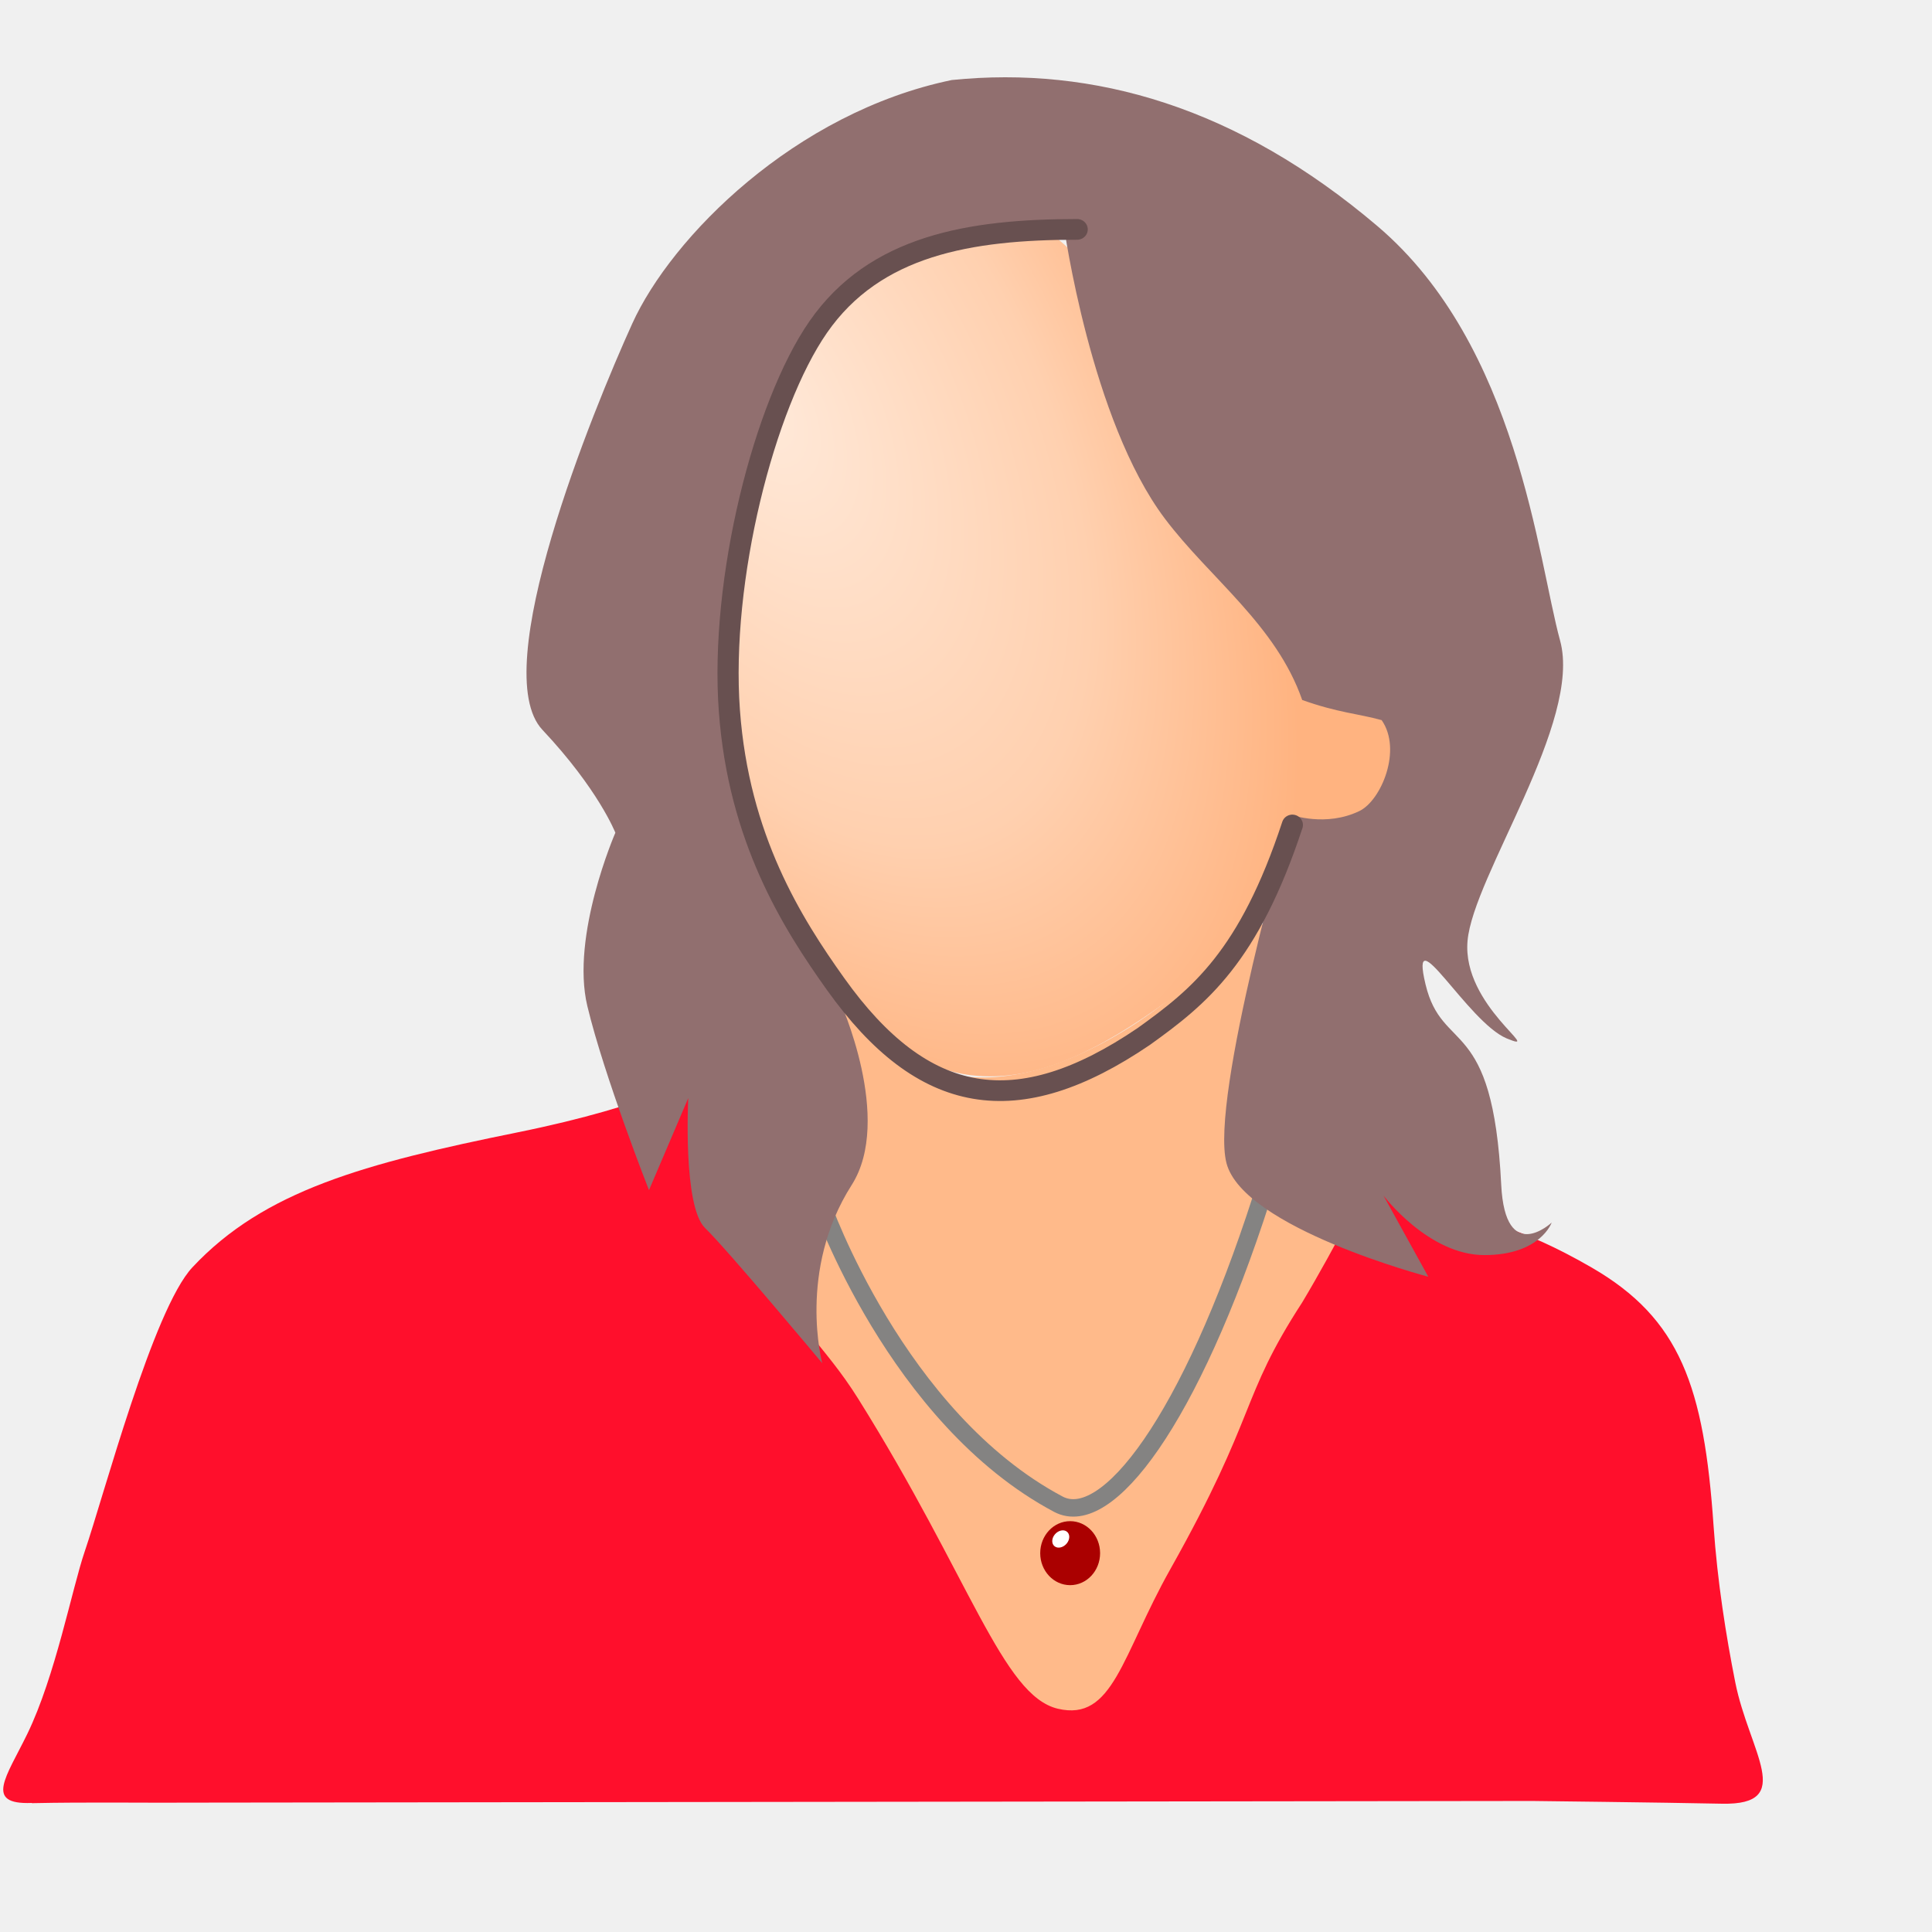
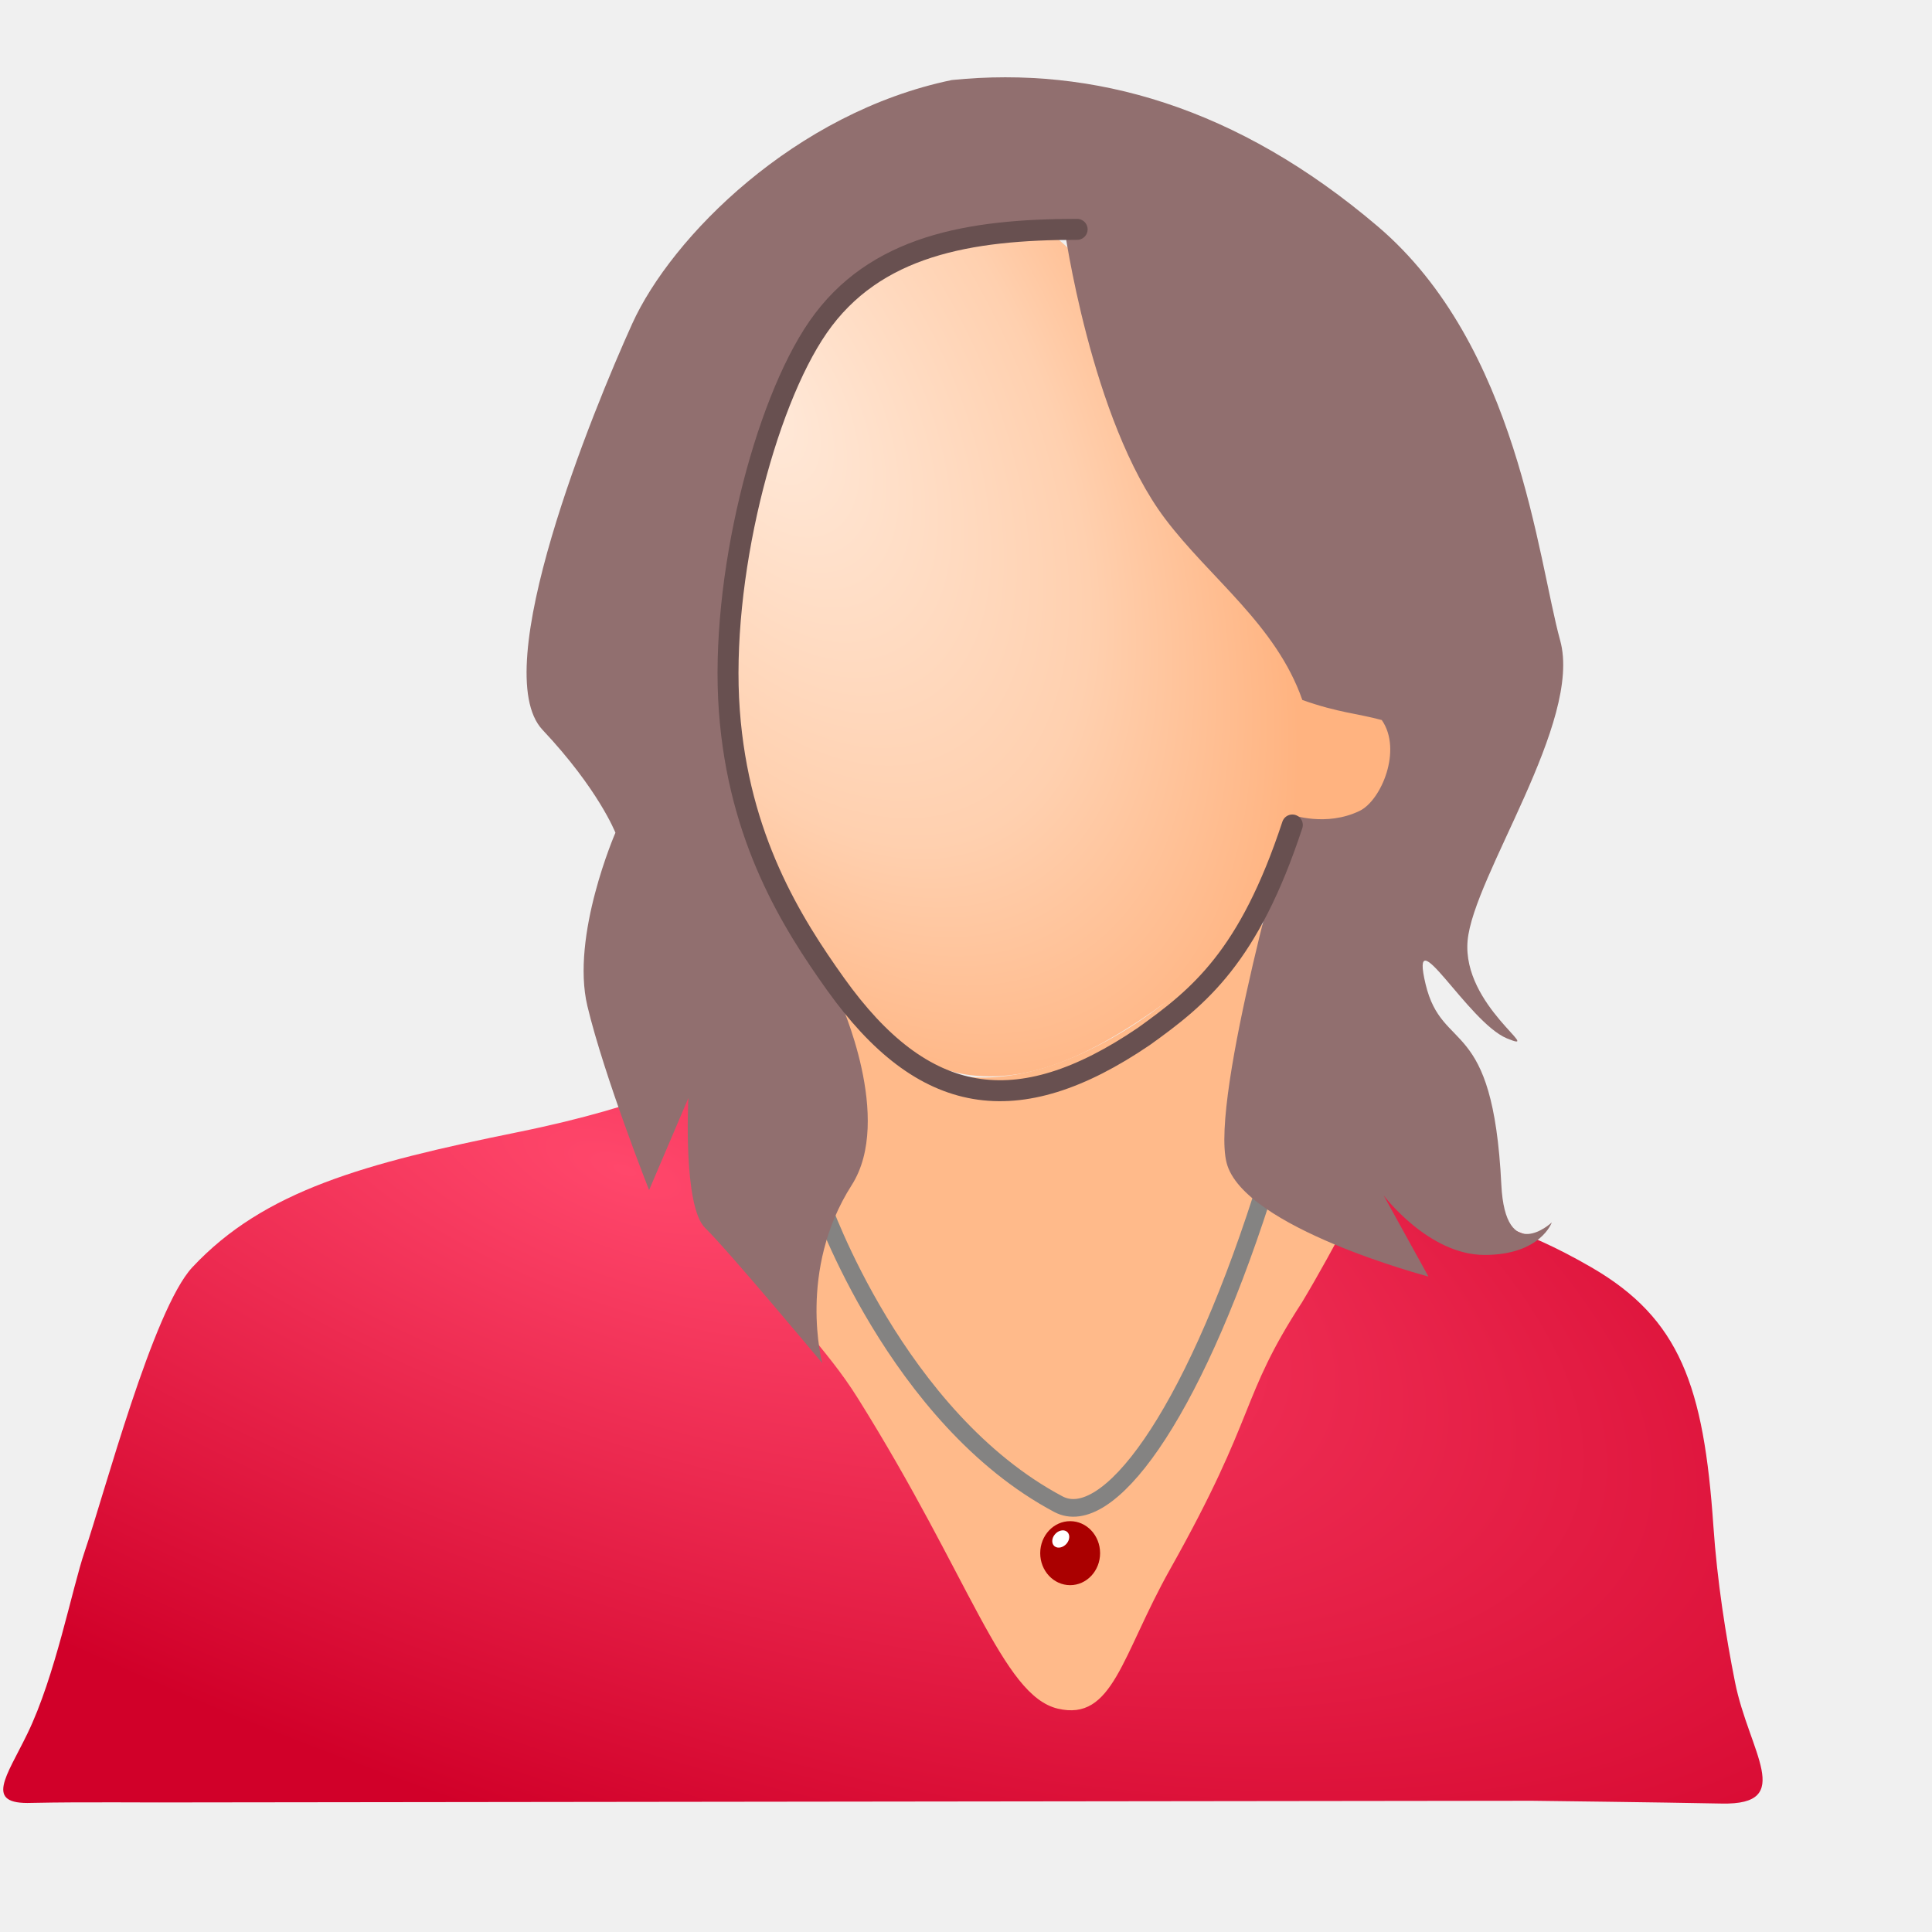
<svg xmlns="http://www.w3.org/2000/svg" xmlns:xlink="http://www.w3.org/1999/xlink" width="100" height="100" viewBox="0 0 26.458 26.458" version="1.1" id="svg2787">
  <defs id="defs2784">
+     <linearGradient id="linearGradient127555">
+       <stop style="stop-color:#ff476b;stop-opacity:1;" offset="0" id="stop127551" />
+       <stop style="stop-color:#d10029;stop-opacity:1;" offset="1" id="stop127553" />
+     </linearGradient>
    <radialGradient xlink:href="#linearGradient15505" id="radialGradient52129-9-6" cx="76.809" cy="-0.699" fx="76.809" fy="-0.699" r="8.034" gradientTransform="matrix(1.13596,1.652974,-1.485476,1.020852,-70.69832,-120.2656)" gradientUnits="userSpaceOnUse" />
    <linearGradient id="linearGradient15505">
      <stop style="stop-color:#fffae2;stop-opacity:1;" offset="0" id="stop15495" />
      <stop style="stop-color:#fff7ce;stop-opacity:1;" offset="0.115" id="stop15497" />
      <stop style="stop-color:#ff4f9d;stop-opacity:1;" offset="0.408" id="stop15499" />
      <stop style="stop-color:#ff2158;stop-opacity:1;" offset="0.762" id="stop15501" />
      <stop style="stop-color:#ff0515;stop-opacity:1;" offset="1" id="stop15503" />
    </linearGradient>
    <linearGradient xlink:href="#linearGradient29522" id="linearGradient31309" gradientUnits="userSpaceOnUse" gradientTransform="matrix(0.7932409,-0.6089079,0.7932409,0.6089079,4.892518,-8.867114)" x1="14.228" y1="-29.19" x2="3.659" y2="-18.62" />
    <linearGradient id="linearGradient29522">
      <stop style="stop-color:#d4a125;stop-opacity:1;" offset="0" id="stop29518" />
      <stop style="stop-color:#edd495;stop-opacity:1;" offset="1" id="stop29520" />
    </linearGradient>
    <linearGradient xlink:href="#linearGradient29522" id="linearGradient31385" gradientUnits="userSpaceOnUse" gradientTransform="matrix(-0.7932409,-0.6089079,-0.7932409,0.6089079,5.107999,-8.867114)" x1="14.228" y1="-29.19" x2="3.659" y2="-18.62" />
    <linearGradient xlink:href="#linearGradient29522" id="linearGradient29605" gradientUnits="userSpaceOnUse" gradientTransform="matrix(0.8001375,-0.6190755,0.8001375,0.6190755,17.50946,-0.3688092)" x1="14.228" y1="-29.19" x2="3.659" y2="-18.62" />
-     <radialGradient xlink:href="#linearGradient26559" id="radialGradient26561-8-4" cx="50.035" cy="10.592" fx="50.035" fy="10.592" r="5.772" gradientTransform="matrix(1.151815,2.198667,-1.199937,0.6129651,-31.22061,-110.41)" gradientUnits="userSpaceOnUse" />
+     <radialGradient xlink:href="#linearGradient26559" id="radialGradient26561-8-4" cx="50.035" cy="10.592" fx="50.035" fy="10.592" r="5.772" gradientTransform="matrix(0.8824699,1.647469,-0.9193386,0.4592968,-23.97866,-81.73519)" gradientUnits="userSpaceOnUse" />
    <linearGradient id="linearGradient26559">
      <stop style="stop-color:#ffe9d9;stop-opacity:1;" offset="0" id="stop26555" />
      <stop style="stop-color:#ffd0af;stop-opacity:1;" offset="0.608" id="stop26563" />
      <stop style="stop-color:#ffb380;stop-opacity:1;" offset="1" id="stop26557" />
    </linearGradient>
+     <radialGradient xlink:href="#linearGradient127555" id="radialGradient127557" cx="10.793" cy="27.691" fx="10.793" fy="27.691" r="12.048" gradientTransform="matrix(-0.2521538,0.6986493,-1.802757,-0.6506439,61.19751,26.50272)" gradientUnits="userSpaceOnUse" />
  </defs>
  <g id="layer1">
    <g id="g117847" transform="matrix(0.6713422,0,0,0.6713422,-82.51628,-11.04357)" style="stroke-width:1.49">
      <path id="rect29651" style="fill:#b89644;fill-opacity:1;fill-rule:evenodd;stroke-width:0.377" d="m -35.605,27.319 c -0.493,-1e-6 -0.985,0.145 -1.362,0.435 l -11.147,8.557 h 0.002 V 52.708 h 25.015 V 36.311 h 0.002 L -34.243,27.754 c -0.377,-0.29 -0.87,-0.435 -1.363,-0.435 z" />
      <rect style="mix-blend-mode:multiply;fill:#ddd3d3;fill-opacity:1;fill-rule:evenodd;stroke-width:0.386" id="rect31549-1" width="22.808" height="19.408" x="-46.973" y="31.063" />
      <rect style="fill:#ffffff;fill-rule:evenodd;stroke-width:0.394" id="rect31549" width="22.101" height="20.893" x="-46.656" y="31.253" />
      <text xml:space="preserve" style="font-style:normal;font-weight:normal;font-size:15.525px;line-height:1.25;font-family:sans-serif;fill:#000000;fill-opacity:1;stroke:none;stroke-width:0.361" x="-31.271" y="52.283" id="text33454" transform="matrix(0.9981024,0.2998089,-0.2238531,0.9346605,0,0)">
        <tspan id="tspan33452" style="font-style:normal;font-variant:normal;font-weight:bold;font-stretch:normal;font-size:15.525px;font-family:Amiri;-inkscape-font-specification:'Amiri Bold';fill:#ff2e2e;fill-opacity:1;stroke-width:0.361" x="-31.271" y="52.283">@</tspan>
      </text>
      <path id="path31562" style="mix-blend-mode:normal;fill:#c5a761;fill-opacity:1;stroke:#000000;stroke-width:0;stroke-linecap:butt;stroke-linejoin:miter;stroke-dasharray:none;stroke-opacity:1" d="m -24.548,36.496 -11.088,7.975 -11.019,-7.925 v 2.948 l 9.954,8.797 h 1.995 l -0.003,-0.05 h 0.208 l 9.953,-8.798 z" />
      <g id="g31560" transform="matrix(1,0,0,0.991651,-40.60526,66.98862)" style="stroke-width:1.49">
        <g id="g31553" style="stroke-width:1.49">
          <path id="rect29033-76-4" style="fill:url(#linearGradient31309);fill-opacity:1;fill-rule:evenodd;stroke-width:0.439" d="m -7.509,-30.936 v 16.535 c 0.453,10e-7 0.906,-0.133 1.253,-0.399 l 10.25,-7.868 -10.25,-7.868 c -0.347,-0.266 -0.8,-0.399 -1.253,-0.399 z" />
          <path id="rect29033-76-4-0" style="fill:url(#linearGradient31385);fill-opacity:1;fill-rule:evenodd;stroke-width:0.439" d="m 17.51,-30.936 v 16.535 c -0.453,10e-7 -0.906,-0.133 -1.253,-0.399 L 6.007,-22.668 16.257,-30.537 c 0.347,-0.266 0.8,-0.399 1.253,-0.399 z" />
        </g>
        <path id="rect29033-76-0" style="fill:#b89644;fill-opacity:1;fill-rule:evenodd;stroke-width:0.475" d="m 5,-23.668 c -0.473,-1e-6 -0.945,0.149 -1.307,0.448 l -10.696,8.82 H 17.003 L 6.307,-23.221 C 5.945,-23.519 5.473,-23.668 5,-23.668 Z" />
        <path id="rect29033-76" style="fill:url(#linearGradient29605);fill-opacity:1;fill-rule:evenodd;stroke-width:0.445" d="m 5,-22.806 c -0.457,-1e-6 -0.913,0.135 -1.264,0.406 l -10.339,8 H 16.603 L 6.264,-22.4 c -0.35,-0.271 -0.807,-0.406 -1.264,-0.406 z" />
      </g>
    </g>
-     <g id="g19354" transform="matrix(0.9074437,0,0,0.9073077,77.78323,-0.6085617)" style="stroke-width:1.102">
+     <g id="g19354" transform="matrix(0.9074437,0,0,0.9073077,24.18049,0.5914996)" style="stroke-width:1.102">
      <path style="fill:#ff0a2e;fill-opacity:1;stroke:#595147;stroke-width:0;stroke-linecap:round;stroke-linejoin:round;stroke-miterlimit:8;stroke-dasharray:none;paint-order:fill markers stroke" d="m 15.415,23.759 c -1.336,0.314 -2.423,1.339 -2.087,1.525 0.336,0.186 1.154,-0.319 1.047,0.101 -0.106,0.42 0.22,0.887 0.681,0.76 0.461,-0.128 0.806,1.116 1.258,0.6 0.293,-0.334 0.336,-1.712 -0.008,-2.495 -0.187,-0.426 -0.603,-0.668 -0.891,-0.491 z" id="path15561-9" />
      <path style="fill:none;fill-opacity:0.004;stroke:#665c51;stroke-width:0.551;stroke-linecap:round;stroke-linejoin:round;stroke-miterlimit:8;stroke-dasharray:none;stroke-opacity:1;paint-order:fill markers stroke" d="m 5.399,29.538 c 2.631,-0.031 5.613,-1.747 3.616,-3.226 -1.986,-1.472 3.039,-2.596 6.541,-2.63 0,0 0.523,0.461 1.375,0.647" id="path17237-4" />
      <g id="g17349-4" transform="matrix(1.113595,0.1146053,-0.1146051,1.113597,0.8937033,-3.092209)" style="stroke-width:0.984">
        <path id="path49262-6-2" style="fill:url(#radialGradient52129-9-6);fill-opacity:1;fill-rule:evenodd;stroke-width:0.3" d="M 24.03,3.097 C 19.458,1.2 13.368,2.927 11.446,7.52 c -1.493,3.568 -1.097,7.579 0.235,10.738 1.79,4.247 6.153,5.76 10.162,4.125 3.454,-1.409 6.245,-3.993 7.373,-7.757 C 30.859,9.136 28.602,4.993 24.03,3.097 Z" />
        <ellipse style="fill:#ffffff;fill-rule:evenodd;stroke-width:0.264" id="path90349-2-9" cx="17.101" cy="-5.08" rx="1.492" ry="1.915" transform="matrix(0.8178477,0.5754348,-0.7478128,0.6639096,0,0)" />
      </g>
    </g>
-     <g id="g29396" transform="matrix(0.7661557,0,0,0.7493033,-0.05881013,0.9954113)" style="stroke-width:1.213">
-       <path id="path13238-1-2-5-8" style="fill:#ffba8a;fill-opacity:1;stroke:#000000;stroke-width:0;stroke-linecap:butt;stroke-linejoin:miter;stroke-dasharray:none;stroke-opacity:1" d="m 14.888,16.726 c -0.864,0.814 -1.408,0.48 -1.892,1.599 -0.484,1.119 -1.036,2.713 -0.587,4.239 0.449,1.526 2.522,3.798 3.074,5.053 0.553,1.255 2.004,2.882 3.212,3.492 1.209,0.61 2.902,-0.136 3.454,-0.102 0.553,0.034 1.52,-4.747 1.831,-5.9 0.311,-1.153 2.211,-2.035 0.345,-4.442 -1.865,-2.407 -0.986,-4.733 -0.952,-5.174 0.035,-0.441 -1.248,0.318 -1.489,0.589 -0.242,0.271 -1.231,1.317 -2.674,1.933 -1.273,0.544 -2.412,0.405 -2.689,-0.07 -0.276,-0.475 -1.844,-1.942 -1.844,-1.942 z" />
-       <path style="fill:url(#radialGradient26561-8-4);fill-opacity:1;stroke:#000000;stroke-width:0;stroke-linecap:butt;stroke-linejoin:miter;stroke-dasharray:none;stroke-opacity:1" d="m 14.375,4.316 c -0.782,1.151 -1.368,4.612 -1.514,5.636 -0.341,2.394 0.794,6.103 1.828,6.881 1.148,0.863 1.964,1.394 2.746,1.49 1.172,0.144 2.32,-0.48 3.493,-1.343 0.826,-0.608 1.7,-1.096 2.228,-2.347 0.124,-0.293 0.2,-0.309 0.324,-0.624 0.051,-0.129 0.084,-0.095 0.51,-0.042 0.263,0.033 1.698,-1.793 1.798,-2.325 0.069,-0.363 -2.251,-0.349 -2.315,-0.545 -0.684,-2.11 -1.483,-1.67 -1.679,-2.725 -0.195,-1.055 -1.394,-4.249 -2.923,-5.424 -1.909,0.181 -3.227,0.217 -4.497,1.368 z" id="path12892-7-4-9-0" />
-       <g id="g27721-2-8" transform="matrix(1.002179,0,0,0.9896287,-36.92989,-1.498882)" style="stroke-width:1.21">
-         <ellipse style="fill:#aa0000;fill-opacity:1;fill-rule:evenodd;stroke-width:0.32" id="path11936-3-7-4-3" cx="56.013" cy="28.856" rx="0.534" ry="0.591" />
-         <ellipse style="fill:#ffffff;fill-rule:evenodd;stroke-width:0.32" id="path12898-2-3-7-8" cx="61.474" cy="-12.193" rx="0.135" ry="0.174" transform="matrix(0.7845642,0.6200476,-0.6245485,0.780986,0,0)" />
-       </g>
-       <path style="fill:#ff0f2c;fill-opacity:1;stroke:#000000;stroke-width:0;stroke-linecap:butt;stroke-linejoin:miter;stroke-dasharray:none;stroke-opacity:0" d="m 0.643,31.623 c -0.857,0.034 -0.452,-0.476 -0.078,-1.262 0.502,-1.056 0.8,-2.657 1.026,-3.334 0.342,-1.021 1.222,-4.423 1.924,-5.192 1.283,-1.404 3.079,-1.901 5.814,-2.468 2.435,-0.505 3.292,-1.064 3.292,-1.064 0,0 0.414,2.22 0.941,3.235 0.684,1.319 1.249,1.709 1.853,2.695 2.005,3.275 2.581,5.428 3.57,5.668 0.989,0.239 1.139,-0.965 2.009,-2.547 1.576,-2.868 1.234,-3.108 2.359,-4.879 0.598,-1.021 1.218,-2.287 1.218,-2.287 l 1.946,0.798 c 0,0 0.701,0.077 2.009,0.851 1.582,0.936 2.009,2.171 2.18,4.724 0.068,1.014 0.224,2.015 0.387,2.854 0.247,1.272 1.094,2.25 -0.237,2.222 -1.08,-0.023 -3.392,-0.05 -3.392,-0.05 l -23.78,0.03 c -1.013,0.007 -2.025,-0.012 -3.038,0.01 z" id="path3866-5-8-8" />
-       <path style="fill:none;stroke:#848382;stroke-width:0.319;stroke-linecap:round;stroke-linejoin:miter;stroke-dasharray:none;stroke-opacity:1" d="m 14.76,20.67 c 0,0 1.335,3.918 4.234,5.493 0.869,0.472 2.355,-1.534 3.633,-5.592" id="path27717-0-1" />
-       <path style="fill:#916f6f;stroke:#000000;stroke-width:0;stroke-linecap:butt;stroke-linejoin:miter;stroke-dasharray:none;stroke-opacity:1" d="m 17.09,0.134 c -2.806,0.594 -5.011,2.87 -5.713,4.454 -0.702,1.583 -2.606,6.334 -1.604,7.423 1.002,1.089 1.303,1.88 1.303,1.88 0,0 -0.802,1.88 -0.501,3.167 0.301,1.287 1.102,3.365 1.102,3.365 l 0.702,-1.682 c 0,0 -0.1,1.979 0.301,2.375 0.401,0.396 2.094,2.47 2.094,2.47 0,0 -0.448,-1.694 0.525,-3.255 0.753,-1.206 -0.214,-3.372 -0.214,-3.372 0,0 -1.704,-2.276 -1.904,-4.058 -0.2,-1.781 0.301,-7.324 2.004,-8.907 1.503,-1.397 3.909,-1.188 3.909,-1.188 0,0 0.479,3.546 1.804,5.344 0.802,1.089 1.986,1.941 2.455,3.315 0.644,0.234 1,0.249 1.42,0.368 0.371,0.544 -0.009,1.469 -0.397,1.661 -0.601,0.297 -1.214,0.07 -1.214,0.07 0,0 -1.463,5.176 -1.163,6.364 0.301,1.188 3.608,2.078 3.608,2.078 l -0.802,-1.485 c 0,0 0.802,1.089 1.804,1.089 1.002,0 1.203,-0.594 1.203,-0.594 0,0 -0.83,0.793 -0.902,-0.693 -0.15,-3.117 -1.052,-2.375 -1.353,-3.662 -0.301,-1.287 0.752,0.693 1.453,0.99 0.702,0.297 -0.802,-0.594 -0.702,-1.781 0.1,-1.188 2.055,-4.008 1.654,-5.493 C 27.564,8.893 27.206,4.983 24.7,2.806 22.195,0.628 19.629,-0.129 17.09,0.134 Z" id="path26059-6-5" />
-       <path style="opacity:1;fill:none;fill-opacity:1;stroke:#685050;stroke-width:0.378;stroke-linecap:round;stroke-linejoin:round;stroke-miterlimit:8;stroke-dasharray:none;stroke-opacity:1;paint-order:fill markers stroke" d="m 19.331,2.864 c -1.918,0 -3.618,0.292 -4.63,1.786 -0.965,1.424 -1.759,4.613 -1.587,7.011 0.167,2.334 1.119,3.878 1.899,4.996 1.562,2.238 3.238,2.535 5.509,0.957 0.992,-0.728 1.877,-1.452 2.655,-3.865" id="path28002" />
+     <path id="path13238-1-2-5-8" style="fill:#ffba8a;fill-opacity:1;stroke:#000000;stroke-width:0;stroke-linecap:butt;stroke-linejoin:miter;stroke-dasharray:none;stroke-opacity:1" d="m 11.348,13.529 c -0.662,0.61 -1.079,0.36 -1.45,1.198 -0.37,0.838 -0.794,2.033 -0.45,3.176 0.344,1.143 1.932,2.846 2.355,3.786 0.423,0.94 1.535,2.16 2.461,2.617 0.926,0.457 2.223,-0.102 2.647,-0.076 0.423,0.025 1.164,-3.557 1.403,-4.421 0.238,-0.864 1.694,-1.525 0.265,-3.328 -1.429,-1.804 -0.756,-3.547 -0.729,-3.877 0.027,-0.33 -0.956,0.238 -1.141,0.441 -0.185,0.203 -0.943,0.987 -2.049,1.449 -0.975,0.407 -1.848,0.304 -2.06,-0.052 C 12.388,14.085 11.186,12.985 11.186,12.985 Z" />
+     <path style="fill:url(#radialGradient26561-8-4);fill-opacity:1;stroke:#000000;stroke-width:0;stroke-linecap:butt;stroke-linejoin:miter;stroke-dasharray:none;stroke-opacity:1" d="M 10.954,4.23 C 10.356,5.092 9.906,7.685 9.794,8.452 c -0.261,1.794 0.608,4.573 1.401,5.156 0.88,0.647 1.505,1.045 2.104,1.117 0.898,0.108 1.778,-0.359 2.676,-1.006 0.633,-0.456 1.302,-0.822 1.707,-1.759 0.095,-0.22 0.154,-0.231 0.248,-0.468 0.039,-0.097 0.064,-0.072 0.391,-0.032 0.202,0.025 1.301,-1.344 1.378,-1.742 C 19.752,9.447 17.974,9.457 17.926,9.311 17.402,7.73 16.789,8.06 16.639,7.269 16.49,6.479 15.571,4.086 14.4,3.205 12.938,3.341 11.927,3.367 10.954,4.23 Z" id="path12892-7-4-9-0" />
+     <g id="g27721-2-8" transform="matrix(0.7678253,0,0,0.7415321,-28.35286,-0.1277061)" style="stroke-width:1.21">
+       <ellipse style="fill:#aa0000;fill-opacity:1;fill-rule:evenodd;stroke-width:0.32" id="path11936-3-7-4-3" cx="56.013" cy="28.856" rx="0.534" ry="0.591" />
+       <ellipse style="fill:#ffffff;fill-rule:evenodd;stroke-width:0.32" id="path12898-2-3-7-8" cx="61.474" cy="-12.193" rx="0.135" ry="0.174" transform="matrix(0.7845642,0.6200476,-0.6245485,0.780986,0,0)" />
    </g>
+     <path style="fill:url(#radialGradient127557);fill-opacity:1;stroke:#000000;stroke-width:0;stroke-linecap:butt;stroke-linejoin:miter;stroke-dasharray:none;stroke-opacity:0" d="m 0.434,24.69 c -0.657,0.025 -0.346,-0.357 -0.06,-0.946 0.385,-0.791 0.613,-1.991 0.786,-2.498 0.262,-0.765 0.936,-3.315 1.474,-3.891 0.983,-1.052 2.359,-1.424 4.454,-1.85 1.866,-0.379 2.522,-0.797 2.522,-0.797 0,0 0.317,1.663 0.721,2.424 0.524,0.989 0.957,1.281 1.419,2.02 1.536,2.454 1.977,4.067 2.735,4.247 0.758,0.179 0.873,-0.723 1.539,-1.909 1.208,-2.149 0.945,-2.329 1.807,-3.656 0.459,-0.765 0.933,-1.714 0.933,-1.714 l 1.491,0.598 c 0,0 0.537,0.057 1.539,0.638 1.212,0.702 1.539,1.626 1.67,3.54 0.052,0.76 0.171,1.51 0.296,2.138 0.189,0.953 0.838,1.686 -0.181,1.665 -0.827,-0.017 -2.599,-0.038 -2.599,-0.038 l -18.219,0.022 c -0.776,0.005 -1.552,-0.009 -2.328,0.007 z" id="path3866-5-8-8" />
+     <path style="fill:none;stroke:#848382;stroke-width:0.242;stroke-linecap:round;stroke-linejoin:miter;stroke-dasharray:none;stroke-opacity:1" d="m 11.25,16.483 c 0,0 1.023,2.936 3.244,4.116 0.666,0.354 1.804,-1.149 2.784,-4.19" id="path27717-0-1" />
+     <path style="fill:#916f6f;stroke:#000000;stroke-width:0;stroke-linecap:butt;stroke-linejoin:miter;stroke-dasharray:none;stroke-opacity:1" d="M 13.035,1.096 C 10.885,1.541 9.196,3.246 8.658,4.433 8.121,5.619 6.662,9.179 7.43,9.995 c 0.768,0.816 0.998,1.409 0.998,1.409 0,0 -0.614,1.409 -0.384,2.373 0.23,0.964 0.845,2.521 0.845,2.521 l 0.538,-1.261 c 0,0 -0.077,1.483 0.23,1.78 0.307,0.297 1.604,1.851 1.604,1.851 0,0 -0.344,-1.27 0.403,-2.439 0.577,-0.904 -0.164,-2.527 -0.164,-2.527 0,0 -1.305,-1.706 -1.459,-3.04 -0.154,-1.335 0.23,-5.488 1.536,-6.674 1.151,-1.047 2.995,-0.89 2.995,-0.89 0,0 0.367,2.657 1.382,4.004 0.614,0.816 1.521,1.454 1.881,2.484 0.493,0.175 0.766,0.186 1.088,0.275 0.284,0.408 -0.007,1.101 -0.304,1.244 -0.461,0.222 -0.93,0.052 -0.93,0.052 0,0 -1.121,3.879 -0.891,4.768 0.23,0.89 2.764,1.557 2.764,1.557 l -0.614,-1.112 c 0,0 0.614,0.816 1.382,0.816 0.768,0 0.921,-0.445 0.921,-0.445 0,0 -0.636,0.594 -0.691,-0.519 -0.115,-2.336 -0.806,-1.78 -1.037,-2.744 -0.23,-0.964 0.576,0.519 1.113,0.742 0.538,0.222 -0.614,-0.445 -0.538,-1.335 C 20.176,11.997 21.674,9.883 21.366,8.771 21.059,7.659 20.785,4.729 18.865,3.098 16.946,1.466 14.98,0.899 13.035,1.096 Z" id="path26059-6-5" />
+     <path style="fill:none;fill-opacity:1;stroke:#685050;stroke-width:0.287;stroke-linecap:round;stroke-linejoin:round;stroke-miterlimit:8;stroke-dasharray:none;stroke-opacity:1;paint-order:fill markers stroke" d="m 14.751,3.141 c -1.47,0 -2.772,0.219 -3.547,1.338 C 10.465,5.546 9.856,7.936 9.988,9.733 10.116,11.482 10.845,12.639 11.443,13.477 c 1.197,1.677 2.48,1.9 4.221,0.717 0.76,-0.545 1.438,-1.088 2.034,-2.896" id="path28002" />
  </g>
</svg>
